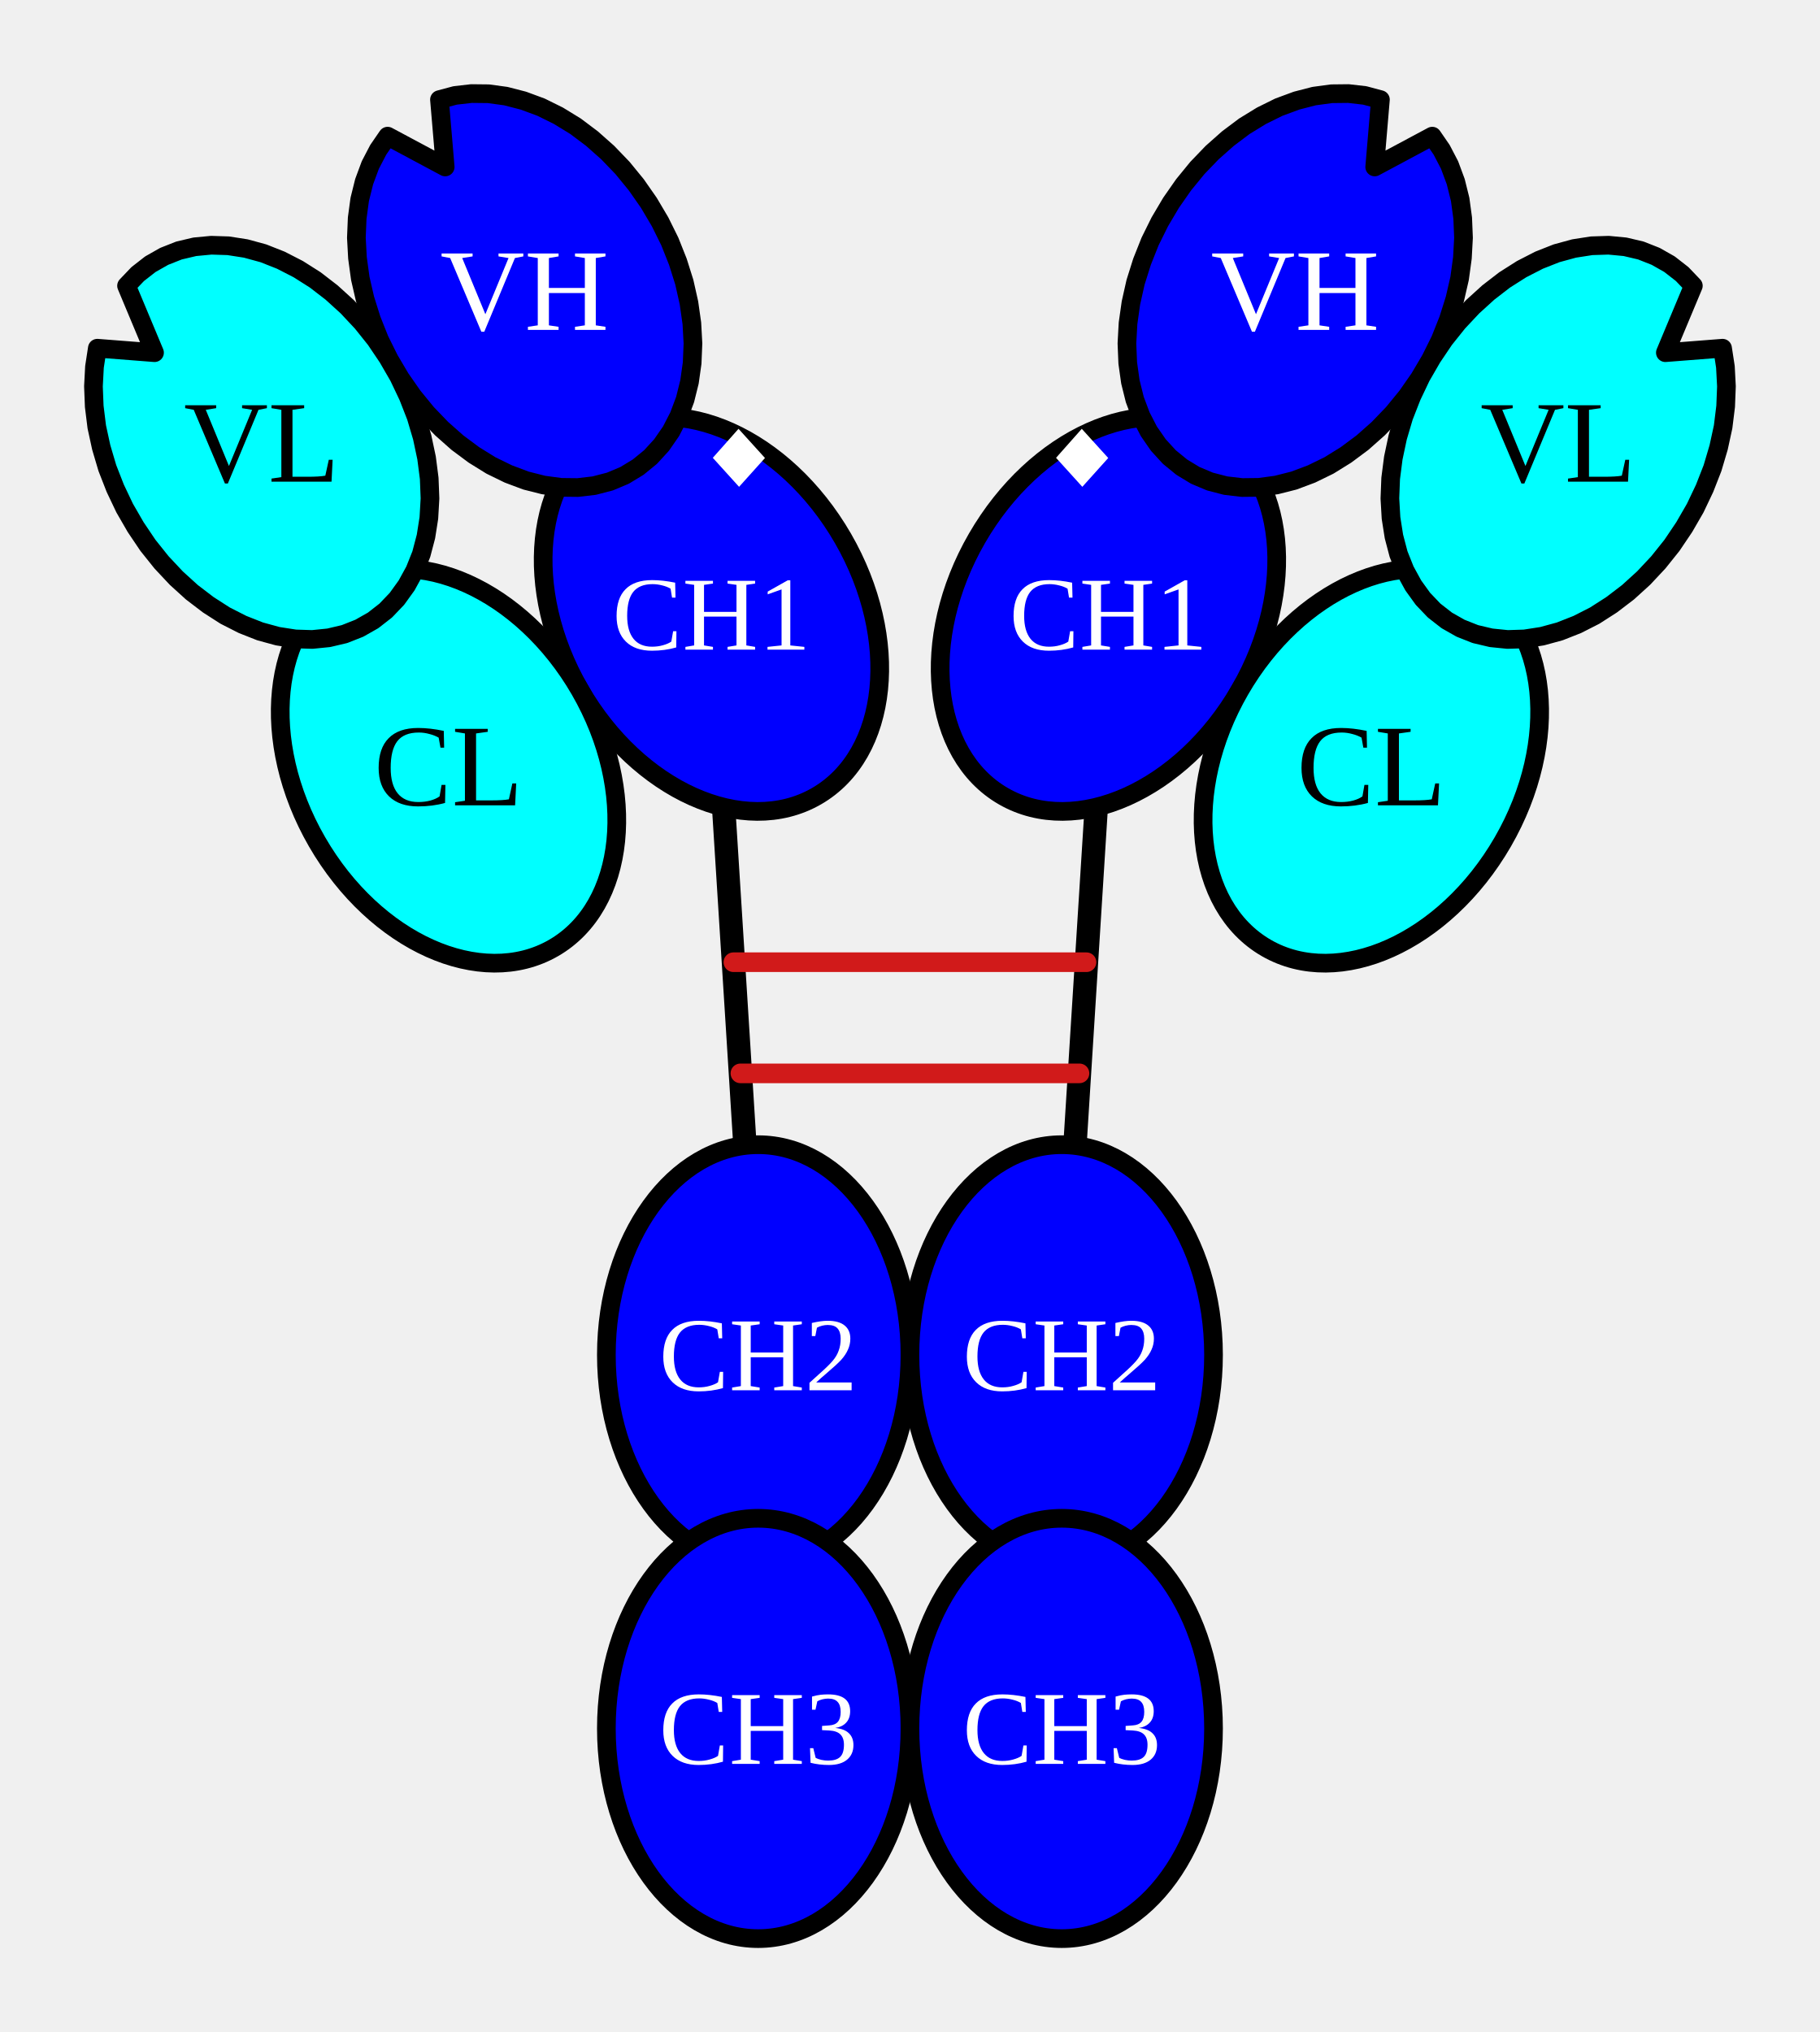
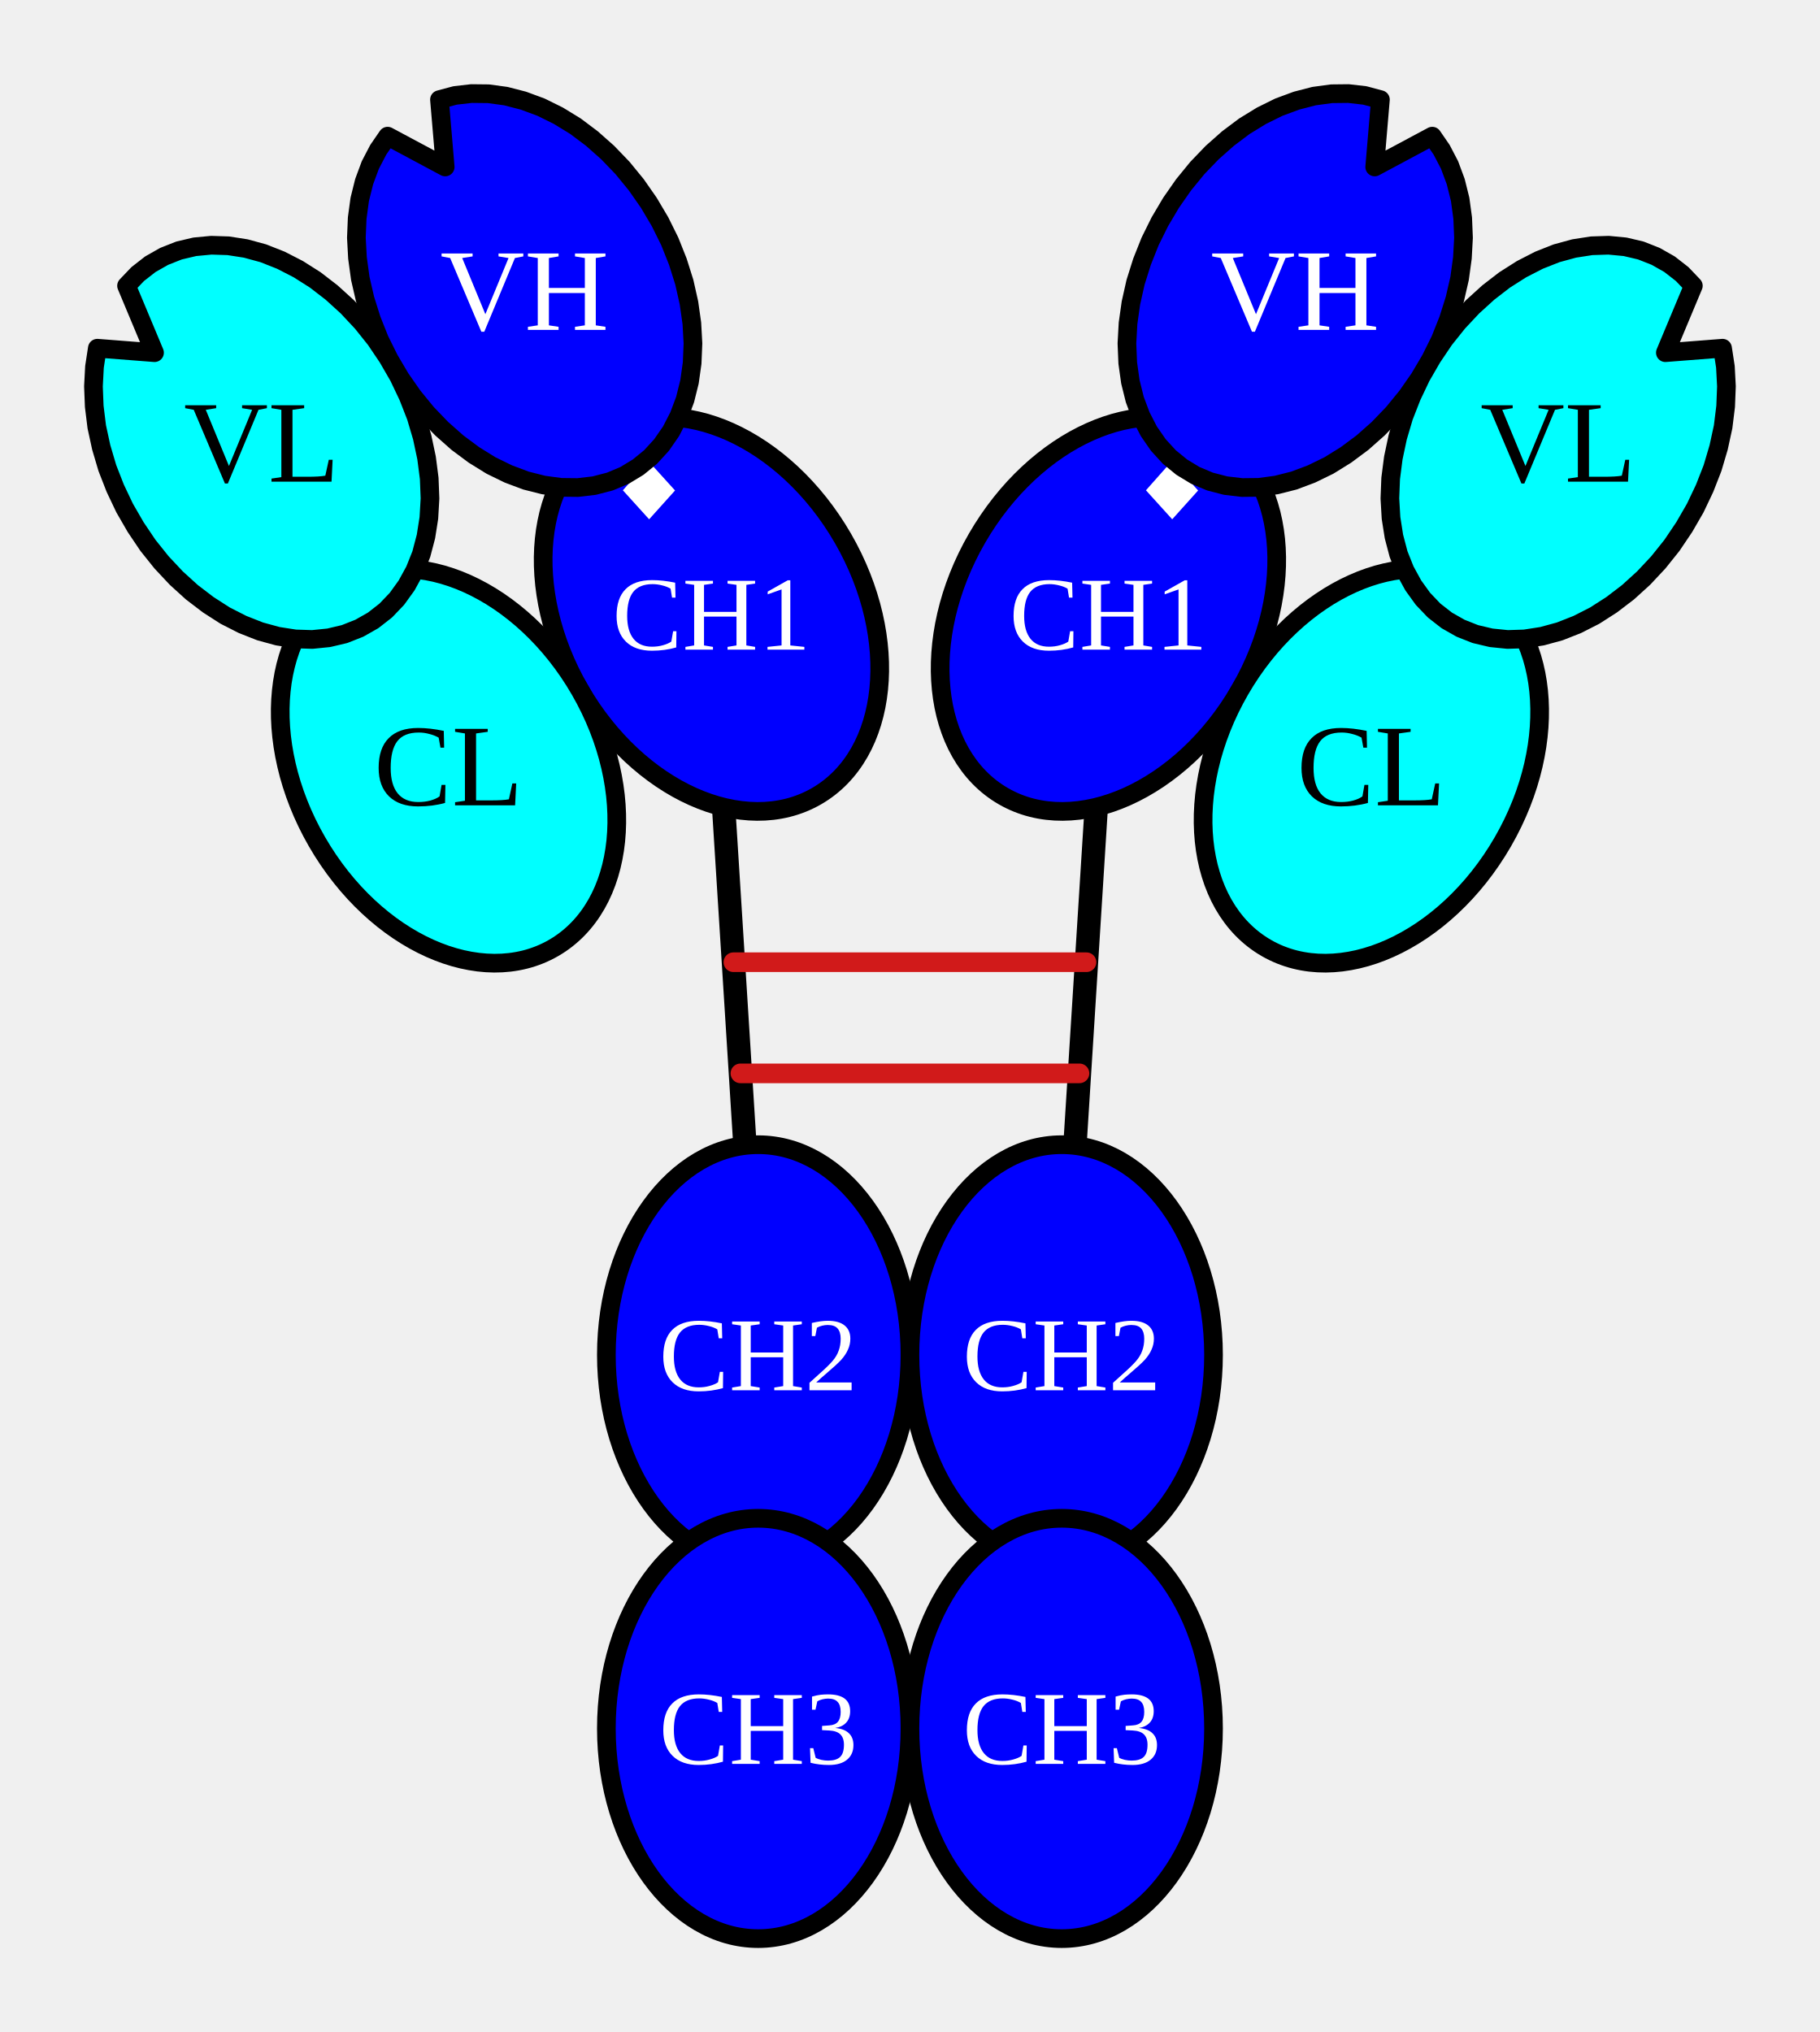
<svg xmlns="http://www.w3.org/2000/svg" width="233.79" height="261.07" viewBox="0 0 233.79 261.07">
  <g transform="translate(116.9,123.07) scale(1.5)">
    <line x1="-17" y1="-29.44" x2="-13" y2="34" stroke="#000000" stroke-width="2" stroke-linecap="round" />
    <line x1="17" y1="-29.44" x2="13" y2="34" stroke="#000000" stroke-width="2" stroke-linecap="round" />
    <line x1="-15.12" y1="0.37" x2="15.12" y2="0.37" stroke="#D11A1A" stroke-width="1.68" stroke-linecap="round" />
    <line x1="-14.52" y1="9.89" x2="14.52" y2="9.89" stroke="#D11A1A" stroke-width="1.68" stroke-linecap="round" />
    <g transform="translate(-13,34) rotate(0)">
      <ellipse rx="13" ry="18" fill="#0000FF" stroke="#000000" stroke-width="1.6" />
      <text x="0" y="0" font-size="9" font-family="'Times New Roman', Times, serif" fill="#FFFFFF" text-anchor="middle" dominant-baseline="central" transform="rotate(0 0 0)">CH2</text>
    </g>
    <g transform="translate(13,34) rotate(0)">
      <ellipse rx="13" ry="18" fill="#0000FF" stroke="#000000" stroke-width="1.6" />
      <text x="0" y="0" font-size="9" font-family="'Times New Roman', Times, serif" fill="#FFFFFF" text-anchor="middle" dominant-baseline="central" transform="rotate(0 0 0)">CH2</text>
    </g>
    <g transform="translate(-13,66) rotate(0)">
      <ellipse rx="13" ry="18" fill="#0000FF" stroke="#000000" stroke-width="1.6" />
      <text x="0" y="0" font-size="9" font-family="'Times New Roman', Times, serif" fill="#FFFFFF" text-anchor="middle" dominant-baseline="central" transform="rotate(0 0 0)">CH3</text>
    </g>
    <g transform="translate(13,66) rotate(0)">
      <ellipse rx="13" ry="18" fill="#0000FF" stroke="#000000" stroke-width="1.6" />
      <text x="0" y="0" font-size="9" font-family="'Times New Roman', Times, serif" fill="#FFFFFF" text-anchor="middle" dominant-baseline="central" transform="rotate(0 0 0)">CH3</text>
    </g>
    <g transform="translate(-17,-29.44) rotate(-30)">
      <ellipse rx="13" ry="18" fill="#0000FF" stroke="#000000" stroke-width="1.6" />
-       <text x="8.06" y="-9.36" font-size="8.5" font-family="'Times New Roman', Times, serif" fill="#FFFFFF" text-anchor="middle" dominant-baseline="central" transform="rotate(30 8.06 -9.36)">◆</text>
+       <text x="0" y="-10.8" font-size="8.5" font-family="'Times New Roman', Times, serif" fill="#FFFFFF" text-anchor="middle" dominant-baseline="central" transform="rotate(30 0 -10.8)">◆</text>
      <text x="0" y="0" font-size="9" font-family="'Times New Roman', Times, serif" fill="#FFFFFF" text-anchor="middle" dominant-baseline="central" transform="rotate(30 0 0)">CH1</text>
    </g>
    <g transform="translate(-39.52,-16.44) rotate(-30)">
      <ellipse rx="13" ry="18" fill="#00FFFF" stroke="#000000" stroke-width="1.6" />
      <text x="0" y="0" font-size="10" font-family="'Times New Roman', Times, serif" fill="#000000" text-anchor="middle" dominant-baseline="central" transform="rotate(30 0 0)">CL</text>
    </g>
    <g transform="translate(-33,-57.16) rotate(-30)">
      <path d="M 1.86 -17.81 L 3.2 -17.45 L 4.49 -16.89 L 5.74 -16.15 L 6.93 -15.23 L 8.04 -14.14 L 9.07 -12.9 L 9.99 -11.52 L 10.81 -10.01 L 11.5 -8.39 L 12.07 -6.68 L 12.51 -4.9 L 12.81 -3.06 L 12.97 -1.19 L 12.99 0.7 L 12.87 2.57 L 12.6 4.42 L 12.2 6.22 L 11.66 7.95 L 11 9.59 L 10.22 11.13 L 9.32 12.55 L 8.32 13.83 L 7.23 14.96 L 6.06 15.92 L 4.83 16.71 L 3.54 17.32 L 2.21 17.74 L 0.86 17.96 L -0.5 17.99 L -1.85 17.82 L -3.19 17.45 L -4.49 16.89 L -5.74 16.15 L -6.93 15.23 L -8.04 14.15 L -9.06 12.91 L -9.99 11.53 L -10.8 10.02 L -11.5 8.4 L -12.07 6.69 L -12.51 4.91 L -12.81 3.07 L -12.97 1.2 L -12.99 -0.68 L -12.87 -2.56 L -12.6 -4.41 L -12.2 -6.21 L -11.67 -7.94 L -11 -9.58 L -10.22 -11.12 L -9.32 -12.54 L -8.33 -13.82 L -7.24 -14.95 L -6.07 -15.92 L -4.83 -16.71 L -3.55 -17.32 L -0.6 -12.57 Z" fill="#0000FF" stroke="#000000" stroke-width="1.6" stroke-linejoin="round" />
      <text x="0" y="0" font-size="10" font-family="'Times New Roman', Times, serif" fill="#FFFFFF" text-anchor="middle" dominant-baseline="central" transform="rotate(30 0 0)">VH</text>
    </g>
    <g transform="translate(-55.52,-44.16) rotate(-30)">
      <path d="M -3.32 -17.4 L -1.99 -17.79 L -0.63 -17.98 L 0.73 -17.97 L 2.08 -17.77 L 3.41 -17.37 L 4.7 -16.78 L 5.94 -16.01 L 7.12 -15.06 L 8.22 -13.95 L 9.22 -12.69 L 10.13 -11.28 L 10.93 -9.75 L 11.6 -8.12 L 12.15 -6.4 L 12.57 -4.6 L 12.85 -2.76 L 12.98 -0.88 L 12.98 1 L 12.83 2.87 L 12.55 4.71 L 12.12 6.5 L 11.56 8.22 L 10.88 9.85 L 10.08 11.37 L 9.16 12.77 L 8.15 14.02 L 7.05 15.13 L 5.87 16.06 L 4.62 16.82 L 3.33 17.4 L 2 17.79 L 0.64 17.98 L -0.72 17.97 L -2.07 17.77 L -3.4 17.37 L -4.69 16.79 L -5.93 16.02 L -7.11 15.07 L -8.21 13.96 L -9.22 12.69 L -10.13 11.29 L -10.92 9.76 L -11.6 8.13 L -12.15 6.41 L -12.57 4.61 L -12.85 2.77 L -12.98 0.89 L -12.98 -0.99 L -12.83 -2.86 L -12.55 -4.7 L -12.12 -6.49 L -11.57 -8.21 L -10.88 -9.84 L -10.08 -11.36 L -9.17 -12.76 L -8.16 -14.02 L -4.11 -11.24 Z" fill="#00FFFF" stroke="#000000" stroke-width="1.6" stroke-linejoin="round" />
      <text x="0" y="0" font-size="10" font-family="'Times New Roman', Times, serif" fill="#000000" text-anchor="middle" dominant-baseline="central" transform="rotate(30 0 0)">VL</text>
    </g>
    <g transform="translate(17,-29.44) rotate(30)">
      <ellipse rx="13" ry="18" fill="#0000FF" stroke="#000000" stroke-width="1.6" />
-       <text x="-8.06" y="-9.36" font-size="8.5" font-family="'Times New Roman', Times, serif" fill="#FFFFFF" text-anchor="middle" dominant-baseline="central" transform="rotate(-30 -8.06 -9.36)">◆</text>
+       <text x="0" y="-10.8" font-size="8.5" font-family="'Times New Roman', Times, serif" fill="#FFFFFF" text-anchor="middle" dominant-baseline="central" transform="rotate(-30 0 -10.8)">◆</text>
      <text x="0" y="0" font-size="9" font-family="'Times New Roman', Times, serif" fill="#FFFFFF" text-anchor="middle" dominant-baseline="central" transform="rotate(-30 0 0)">CH1</text>
    </g>
    <g transform="translate(39.52,-16.44) rotate(30)">
      <ellipse rx="13" ry="18" fill="#00FFFF" stroke="#000000" stroke-width="1.6" />
      <text x="0" y="0" font-size="10" font-family="'Times New Roman', Times, serif" fill="#000000" text-anchor="middle" dominant-baseline="central" transform="rotate(-30 0 0)">CL</text>
    </g>
    <g transform="translate(33,-57.16) rotate(30)">
      <path d="M 3.55 -17.32 L 4.83 -16.71 L 6.07 -15.92 L 7.24 -14.95 L 8.33 -13.82 L 9.32 -12.54 L 10.22 -11.12 L 11 -9.58 L 11.67 -7.94 L 12.2 -6.21 L 12.6 -4.41 L 12.87 -2.56 L 12.99 -0.68 L 12.97 1.2 L 12.81 3.07 L 12.51 4.91 L 12.07 6.69 L 11.5 8.4 L 10.8 10.02 L 9.99 11.53 L 9.06 12.91 L 8.04 14.15 L 6.93 15.23 L 5.74 16.15 L 4.49 16.89 L 3.19 17.45 L 1.85 17.82 L 0.5 17.99 L -0.86 17.96 L -2.21 17.74 L -3.54 17.32 L -4.83 16.71 L -6.06 15.92 L -7.23 14.96 L -8.32 13.83 L -9.32 12.55 L -10.22 11.13 L -11 9.59 L -11.66 7.95 L -12.2 6.22 L -12.6 4.42 L -12.87 2.57 L -12.99 0.7 L -12.97 -1.19 L -12.81 -3.06 L -12.51 -4.9 L -12.07 -6.68 L -11.5 -8.39 L -10.81 -10.01 L -9.99 -11.52 L -9.07 -12.9 L -8.04 -14.14 L -6.93 -15.23 L -5.74 -16.15 L -4.49 -16.89 L -3.2 -17.45 L -1.86 -17.81 L 0.6 -12.57 Z" fill="#0000FF" stroke="#000000" stroke-width="1.6" stroke-linejoin="round" />
      <text x="0" y="0" font-size="10" font-family="'Times New Roman', Times, serif" fill="#FFFFFF" text-anchor="middle" dominant-baseline="central" transform="rotate(-30 0 0)">VH</text>
    </g>
    <g transform="translate(55.52,-44.16) rotate(30)">
      <path d="M 8.16 -14.02 L 9.17 -12.76 L 10.08 -11.36 L 10.88 -9.84 L 11.57 -8.21 L 12.12 -6.49 L 12.55 -4.7 L 12.83 -2.86 L 12.98 -0.99 L 12.98 0.89 L 12.85 2.77 L 12.57 4.61 L 12.15 6.41 L 11.6 8.13 L 10.92 9.76 L 10.13 11.29 L 9.22 12.69 L 8.21 13.96 L 7.11 15.07 L 5.93 16.02 L 4.69 16.79 L 3.4 17.37 L 2.07 17.77 L 0.72 17.97 L -0.64 17.98 L -2 17.79 L -3.33 17.4 L -4.62 16.82 L -5.87 16.06 L -7.05 15.13 L -8.15 14.02 L -9.16 12.77 L -10.08 11.37 L -10.88 9.85 L -11.56 8.22 L -12.12 6.5 L -12.55 4.71 L -12.83 2.87 L -12.98 1 L -12.98 -0.88 L -12.85 -2.76 L -12.57 -4.6 L -12.15 -6.4 L -11.6 -8.12 L -10.93 -9.75 L -10.13 -11.28 L -9.22 -12.69 L -8.22 -13.95 L -7.12 -15.06 L -5.94 -16.01 L -4.7 -16.78 L -3.41 -17.37 L -2.08 -17.77 L -0.73 -17.97 L 0.63 -17.98 L 1.99 -17.79 L 3.32 -17.4 L 4.11 -11.24 Z" fill="#00FFFF" stroke="#000000" stroke-width="1.6" stroke-linejoin="round" />
      <text x="0" y="0" font-size="10" font-family="'Times New Roman', Times, serif" fill="#000000" text-anchor="middle" dominant-baseline="central" transform="rotate(-30 0 0)">VL</text>
    </g>
  </g>
</svg>
